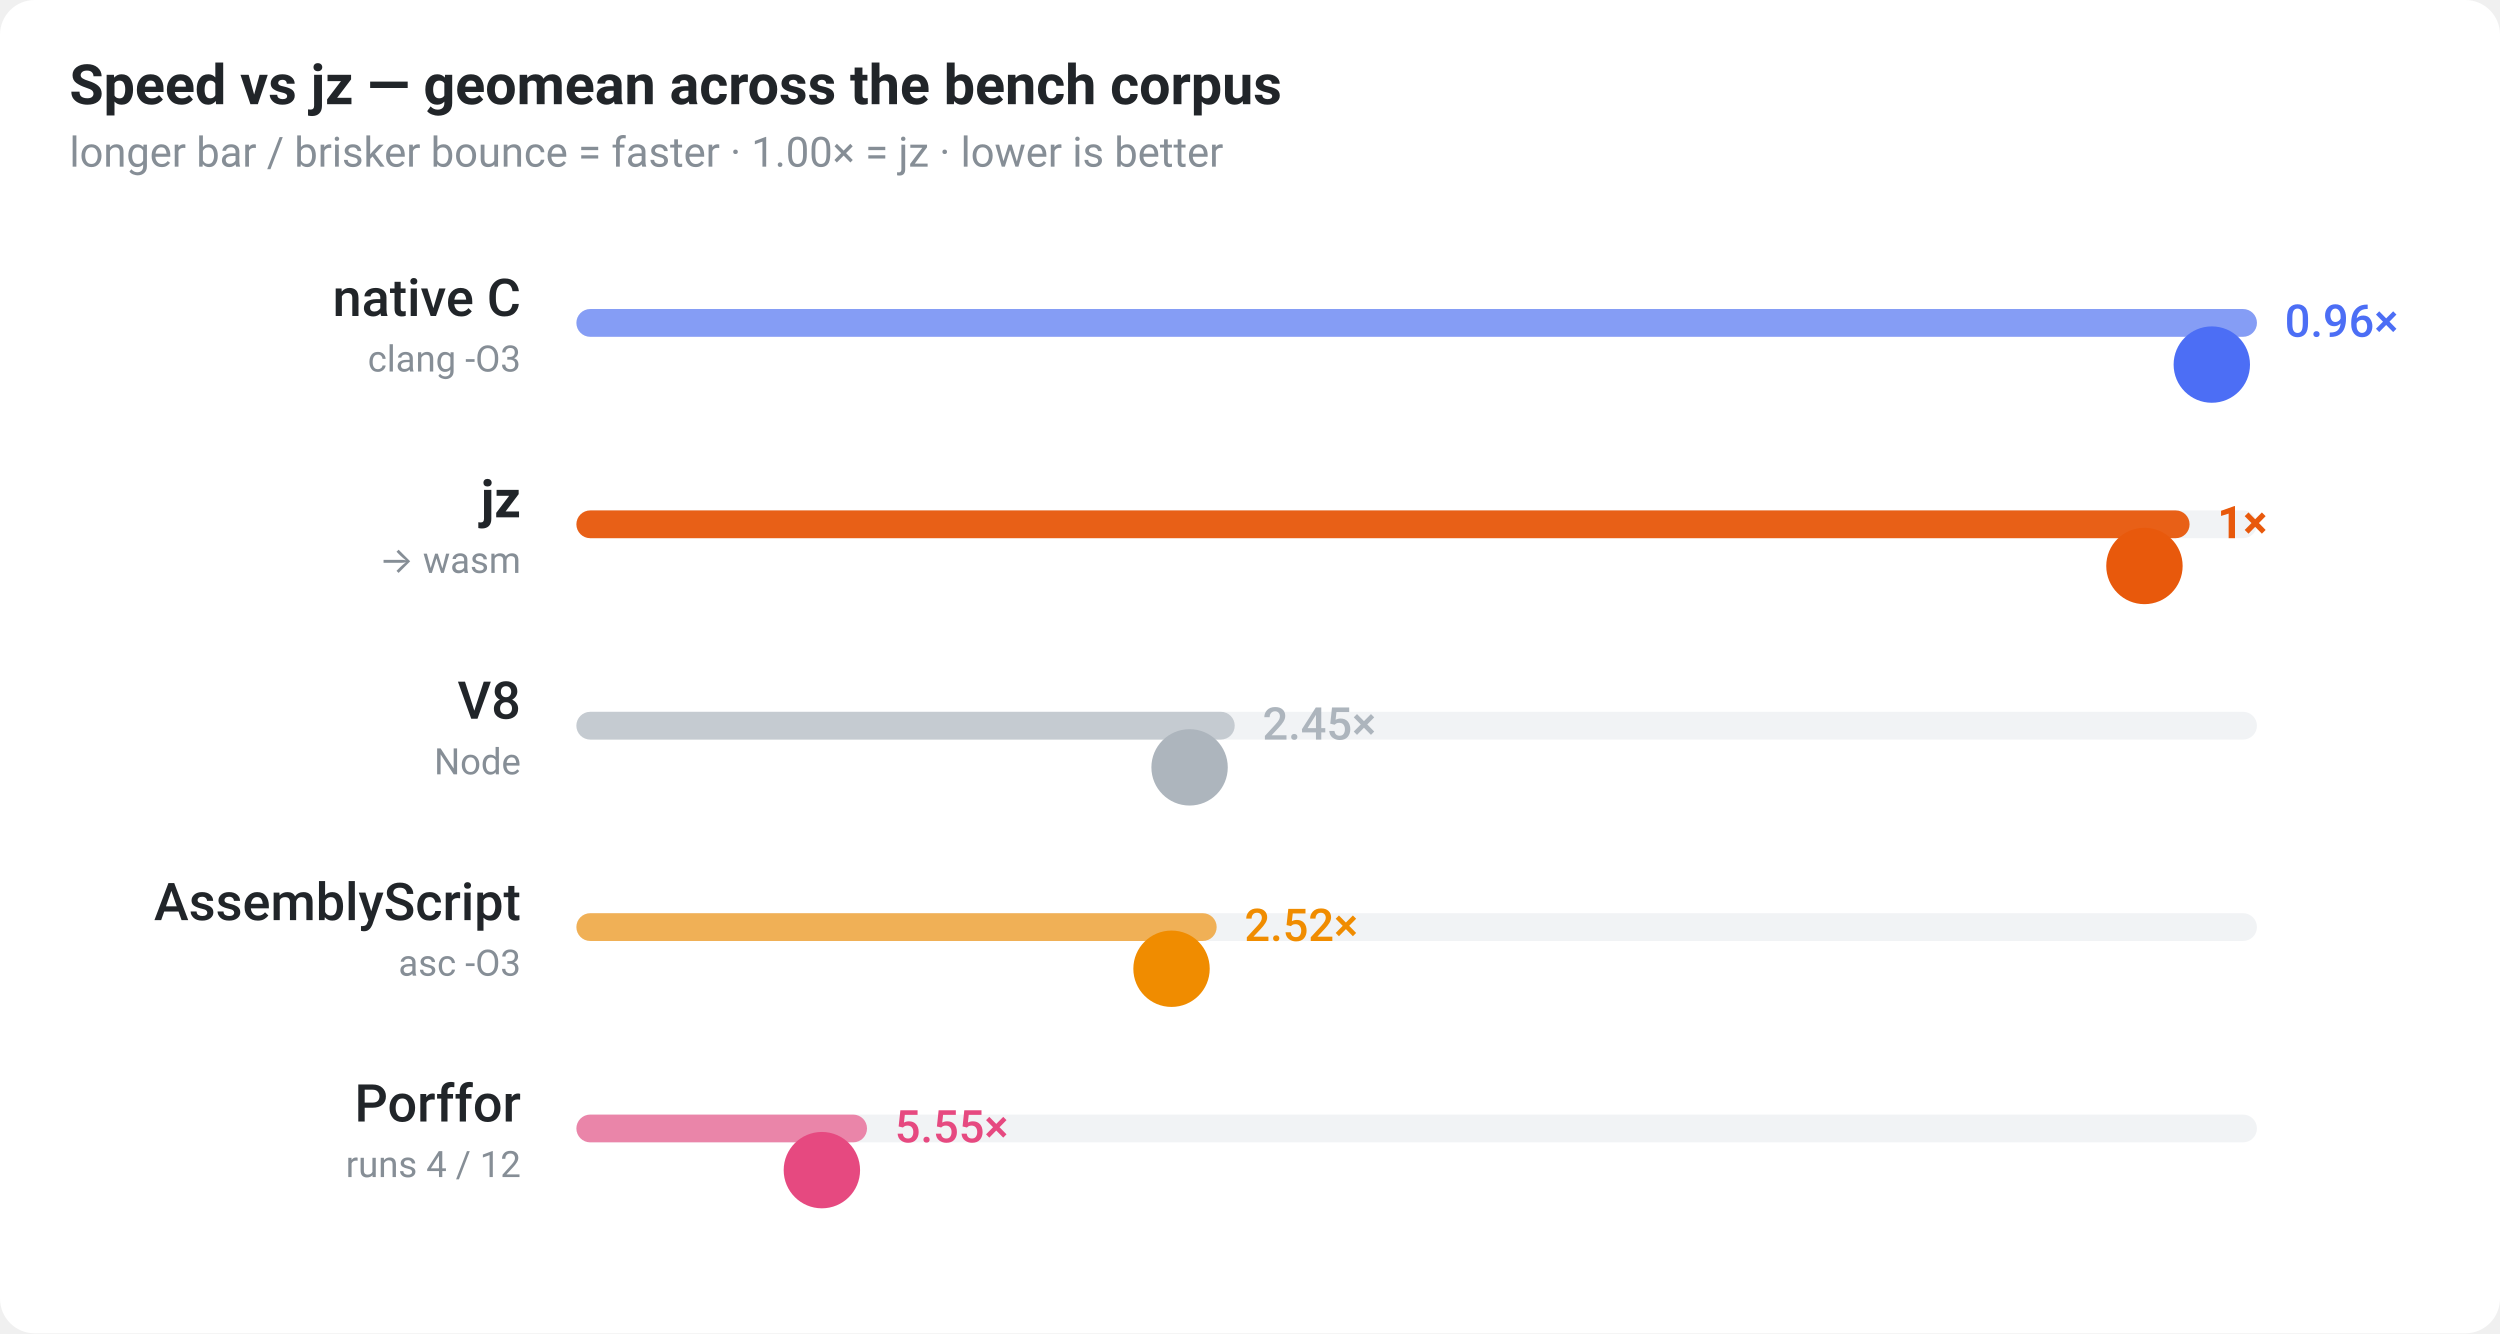
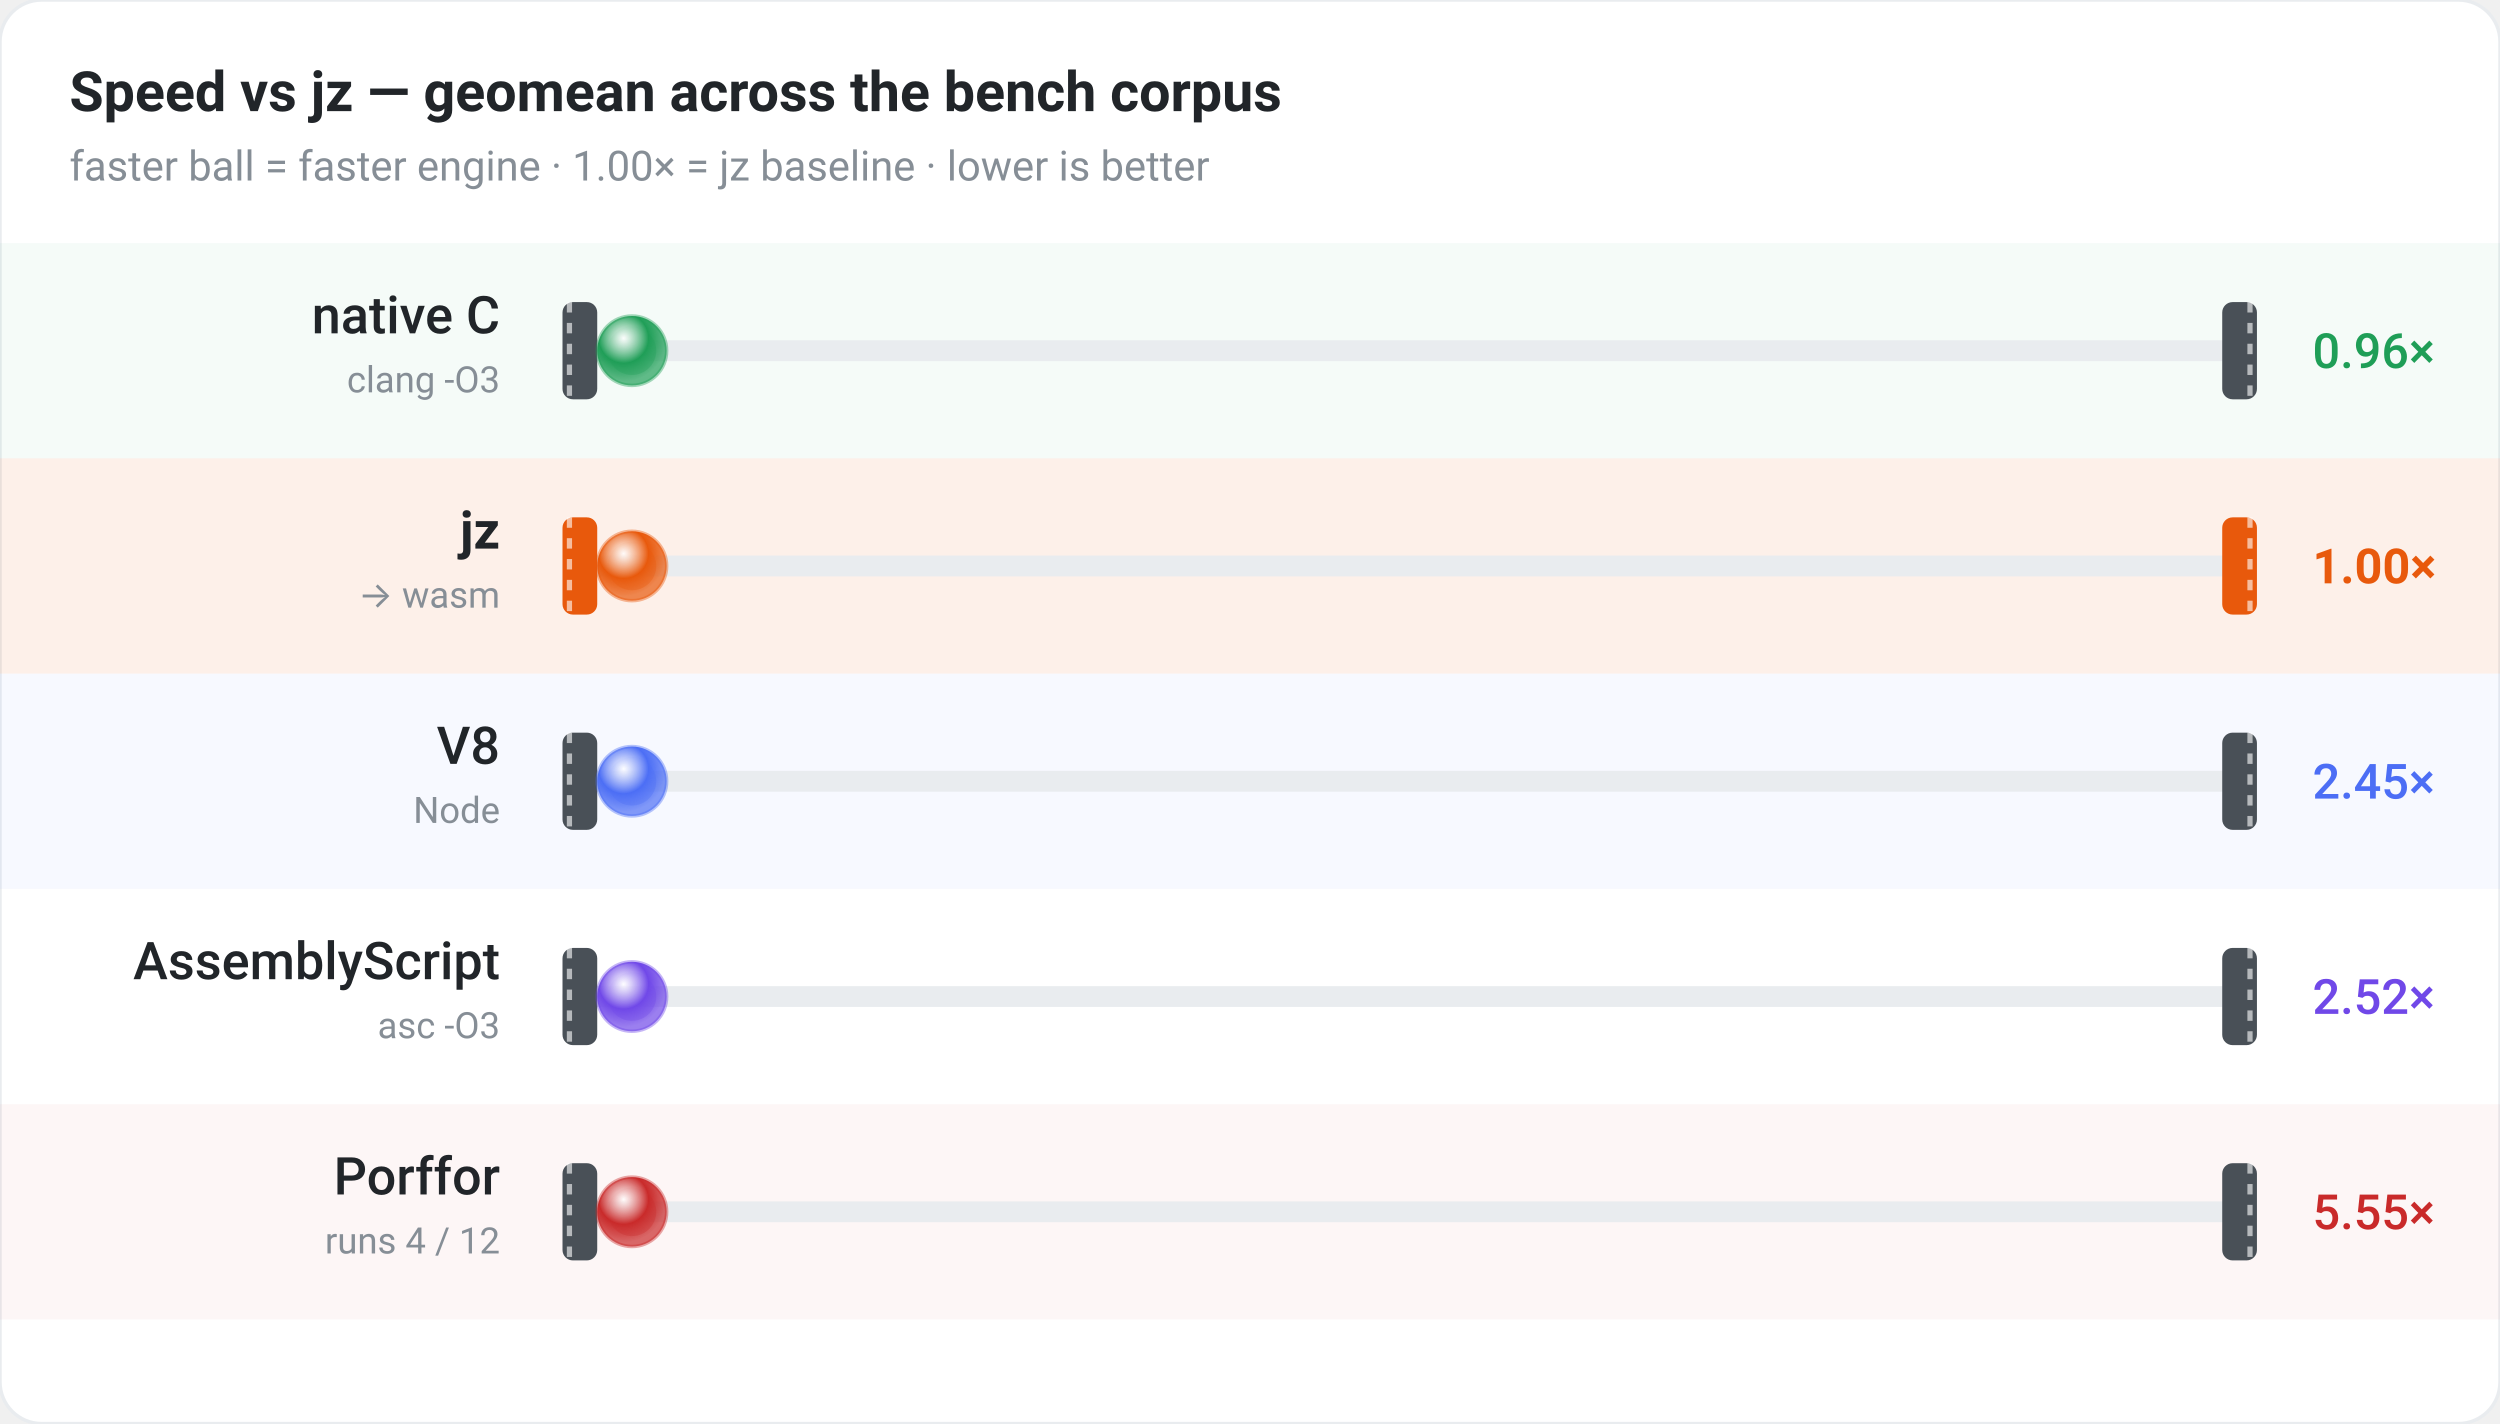
- <svg xmlns="http://www.w3.org/2000/svg" viewBox="0 0 720 384" width="720" height="384" role="img" aria-label="jz benchmark geomean">
-   <rect width="720" height="384" rx="10" fill="#ffffff" />
-   <text x="20" y="30" font-family="-apple-system,Segoe UI,Roboto,sans-serif" font-size="16" font-weight="700" fill="#212529">Speed vs jz — geomean across the bench corpus</text>
-   <text x="20" y="48" font-family="-apple-system,Segoe UI,Roboto,sans-serif" font-size="12" fill="#868e96">longer bar / brisker bounce = faster · 1.00× = jz · lower is better</text>
-   <g font-family="-apple-system,Segoe UI,Roboto,sans-serif">
-     <text x="150" y="91" text-anchor="end" font-size="15" font-weight="500" fill="#212529">native C</text>
-     <text x="150" y="107" text-anchor="end" font-size="10.5" fill="#868e96">clang -O3</text>
-     <rect x="166" y="89" width="484" height="8" rx="4" fill="#f1f3f5" />
-     <rect x="166" y="89" width="484.0" height="8" rx="4" fill="#4c6ef5" opacity="0.65" />
-     <circle cx="637.0" cy="105" r="11" fill="#4c6ef5">
-       <animate attributeName="cy" dur="0.48s" repeatCount="indefinite" keyTimes="0;0.5;1" values="105;71;105" calcMode="spline" keySplines="0.15 0.6 0.4 1;0.6 0 0.85 0.4" />
+ <svg xmlns="http://www.w3.org/2000/svg" viewBox="0 0 720 410" width="720" height="410" role="img" aria-label="jz benchmark — each ball bounces at a rate proportional to that engine's speed; jz is the 1.00× baseline">
+   <rect width="720" height="410" rx="12" fill="#ffffff" stroke="#e9ecef" stroke-width="1" />
+   <text x="20" y="32" font-family="-apple-system,BlinkMacSystemFont,'Segoe UI',Roboto,sans-serif" font-size="16" font-weight="700" fill="#212529">Speed vs jz — geomean across the bench corpus</text>
+   <text x="20" y="52" font-family="-apple-system,BlinkMacSystemFont,'Segoe UI',Roboto,sans-serif" font-size="12" fill="#868e96">faster ball = faster engine · 1.00× = jz baseline · lower is better</text>
+   <defs>
+     <radialGradient id="g0" cx="38%" cy="32%" r="62%">
+       <stop offset="0%" stop-color="#ffffff" stop-opacity="0.75" />
+       <stop offset="58%" stop-color="#1f9e57" />
+       <stop offset="100%" stop-color="#1f9e57" stop-opacity="0.7" />
+     </radialGradient>
+     <radialGradient id="t0" cx="38%" cy="32%" r="62%">
+       <stop offset="0%" stop-color="#ffffff" stop-opacity="0.3" />
+       <stop offset="100%" stop-color="#1f9e57" stop-opacity="0.32" />
+     </radialGradient>
+   </defs>
+   <g font-family="-apple-system,BlinkMacSystemFont,'Segoe UI',Roboto,sans-serif">
+     <rect x="0" y="70" width="720" height="62" fill="#1f9e57" opacity="0.045" />
+     <rect x="162" y="98" width="488" height="6" rx="3" fill="#e9ecef" />
+     <rect x="162" y="87" width="10" height="28" rx="3" fill="#495057" />
+     <line x1="164" y1="87" x2="164" y2="115" stroke="#fff" stroke-width="1.5" stroke-dasharray="3 3" opacity="0.6" />
+     <rect x="640" y="87" width="10" height="28" rx="3" fill="#495057" />
+     <line x1="648" y1="87" x2="648" y2="115" stroke="#fff" stroke-width="1.5" stroke-dasharray="3 3" opacity="0.6" />
+     <text x="144" y="96" text-anchor="end" font-size="15" font-weight="500" fill="#212529">native C</text>
+     <text x="144" y="113" text-anchor="end" font-size="10.5" fill="#868e96">clang -O3</text>
+     <text x="666" y="106" font-size="14" font-weight="500" fill="#1f9e57">0.96×</text>
+     <circle cx="182.0" cy="101" r="7" fill="url(#t0)">
+       <animate attributeName="cx" dur="1.92s" repeatCount="indefinite" keyTimes="0;0.5;1" values="182.0;630.0;182.0" calcMode="linear" begin="-1.632s" />
    </circle>
-     <text x="658.0" y="97" font-size="13" font-weight="500" fill="#4c6ef5">0.96×</text>
+     <circle cx="182.0" cy="101" r="10" fill="url(#g0)" stroke="#1f9e57" stroke-width="1" stroke-opacity="0.4">
+       <animate attributeName="cx" dur="1.92s" repeatCount="indefinite" keyTimes="0;0.5;1" values="182.0;630.0;182.0" calcMode="linear" begin="-0.000s" />
+     </circle>
  </g>
-   <g font-family="-apple-system,Segoe UI,Roboto,sans-serif">
-     <text x="150" y="149" text-anchor="end" font-size="15" font-weight="700" fill="#212529">jz</text>
-     <text x="150" y="165" text-anchor="end" font-size="10.5" fill="#868e96">→ wasm</text>
-     <rect x="166" y="147" width="484" height="8" rx="4" fill="#f1f3f5" />
-     <rect x="166" y="147" width="464.6" height="8" rx="4" fill="#e8590c" opacity="0.95" />
-     <circle cx="617.6" cy="163" r="11" fill="#e8590c">
-       <animate attributeName="cy" dur="0.5s" repeatCount="indefinite" keyTimes="0;0.5;1" values="163;129;163" calcMode="spline" keySplines="0.15 0.6 0.4 1;0.6 0 0.85 0.4" />
+   <defs>
+     <radialGradient id="g1" cx="38%" cy="32%" r="62%">
+       <stop offset="0%" stop-color="#ffffff" stop-opacity="0.75" />
+       <stop offset="58%" stop-color="#e8590c" />
+       <stop offset="100%" stop-color="#e8590c" stop-opacity="0.7" />
+     </radialGradient>
+     <radialGradient id="t1" cx="38%" cy="32%" r="62%">
+       <stop offset="0%" stop-color="#ffffff" stop-opacity="0.3" />
+       <stop offset="100%" stop-color="#e8590c" stop-opacity="0.32" />
+     </radialGradient>
+   </defs>
+   <g font-family="-apple-system,BlinkMacSystemFont,'Segoe UI',Roboto,sans-serif">
+     <rect x="0" y="132" width="720" height="62" fill="#e8590c" opacity="0.09" />
+     <rect x="162" y="160" width="488" height="6" rx="3" fill="#e9ecef" />
+     <rect x="162" y="149" width="10" height="28" rx="3" fill="#e8590c" />
+     <line x1="164" y1="149" x2="164" y2="177" stroke="#fff" stroke-width="1.5" stroke-dasharray="3 3" opacity="0.6" />
+     <rect x="640" y="149" width="10" height="28" rx="3" fill="#e8590c" />
+     <line x1="648" y1="149" x2="648" y2="177" stroke="#fff" stroke-width="1.5" stroke-dasharray="3 3" opacity="0.6" />
+     <text x="144" y="158" text-anchor="end" font-size="15" font-weight="700" fill="#212529">jz</text>
+     <text x="144" y="175" text-anchor="end" font-size="10.5" fill="#868e96">→ wasm</text>
+     <text x="666" y="168" font-size="14" font-weight="700" fill="#e8590c">1.00×</text>
+     <circle cx="182.0" cy="163" r="7" fill="url(#t1)">
+       <animate attributeName="cx" dur="2s" repeatCount="indefinite" keyTimes="0;0.5;1" values="182.0;630.0;182.0" calcMode="linear" begin="-2.070s" />
    </circle>
-     <text x="638.6" y="155" font-size="13" font-weight="700" fill="#e8590c">1×</text>
+     <circle cx="182.0" cy="163" r="10" fill="url(#g1)" stroke="#e8590c" stroke-width="1" stroke-opacity="0.4">
+       <animate attributeName="cx" dur="2s" repeatCount="indefinite" keyTimes="0;0.5;1" values="182.0;630.0;182.0" calcMode="linear" begin="-0.370s" />
+     </circle>
  </g>
-   <g font-family="-apple-system,Segoe UI,Roboto,sans-serif">
-     <text x="150" y="207" text-anchor="end" font-size="15" font-weight="500" fill="#212529">V8</text>
-     <text x="150" y="223" text-anchor="end" font-size="10.5" fill="#868e96">Node</text>
-     <rect x="166" y="205" width="484" height="8" rx="4" fill="#f1f3f5" />
-     <rect x="166" y="205" width="189.6" height="8" rx="4" fill="#adb5bd" opacity="0.65" />
-     <circle cx="342.6" cy="221" r="11" fill="#adb5bd">
-       <animate attributeName="cy" dur="1.225s" repeatCount="indefinite" keyTimes="0;0.5;1" values="221;187;221" calcMode="spline" keySplines="0.15 0.6 0.4 1;0.6 0 0.85 0.4" />
+   <defs>
+     <radialGradient id="g2" cx="38%" cy="32%" r="62%">
+       <stop offset="0%" stop-color="#ffffff" stop-opacity="0.75" />
+       <stop offset="58%" stop-color="#4c6ef5" />
+       <stop offset="100%" stop-color="#4c6ef5" stop-opacity="0.7" />
+     </radialGradient>
+     <radialGradient id="t2" cx="38%" cy="32%" r="62%">
+       <stop offset="0%" stop-color="#ffffff" stop-opacity="0.3" />
+       <stop offset="100%" stop-color="#4c6ef5" stop-opacity="0.32" />
+     </radialGradient>
+   </defs>
+   <g font-family="-apple-system,BlinkMacSystemFont,'Segoe UI',Roboto,sans-serif">
+     <rect x="0" y="194" width="720" height="62" fill="#4c6ef5" opacity="0.045" />
+     <rect x="162" y="222" width="488" height="6" rx="3" fill="#e9ecef" />
+     <rect x="162" y="211" width="10" height="28" rx="3" fill="#495057" />
+     <line x1="164" y1="211" x2="164" y2="239" stroke="#fff" stroke-width="1.5" stroke-dasharray="3 3" opacity="0.6" />
+     <rect x="640" y="211" width="10" height="28" rx="3" fill="#495057" />
+     <line x1="648" y1="211" x2="648" y2="239" stroke="#fff" stroke-width="1.5" stroke-dasharray="3 3" opacity="0.6" />
+     <text x="144" y="220" text-anchor="end" font-size="15" font-weight="500" fill="#212529">V8</text>
+     <text x="144" y="237" text-anchor="end" font-size="10.5" fill="#868e96">Node</text>
+     <text x="666" y="230" font-size="14" font-weight="500" fill="#4c6ef5">2.45×</text>
+     <circle cx="182.0" cy="225" r="7" fill="url(#t2)">
+       <animate attributeName="cx" dur="4.9s" repeatCount="indefinite" keyTimes="0;0.5;1" values="182.0;630.0;182.0" calcMode="linear" begin="-4.905s" />
    </circle>
-     <text x="363.6" y="213" font-size="13" font-weight="500" fill="#adb5bd">2.45×</text>
+     <circle cx="182.0" cy="225" r="10" fill="url(#g2)" stroke="#4c6ef5" stroke-width="1" stroke-opacity="0.4">
+       <animate attributeName="cx" dur="4.9s" repeatCount="indefinite" keyTimes="0;0.5;1" values="182.0;630.0;182.0" calcMode="linear" begin="-0.740s" />
+     </circle>
  </g>
-   <g font-family="-apple-system,Segoe UI,Roboto,sans-serif">
-     <text x="150" y="265" text-anchor="end" font-size="15" font-weight="500" fill="#212529">AssemblyScript</text>
-     <text x="150" y="281" text-anchor="end" font-size="10.5" fill="#868e96">asc -O3</text>
-     <rect x="166" y="263" width="484" height="8" rx="4" fill="#f1f3f5" />
-     <rect x="166" y="263" width="184.4" height="8" rx="4" fill="#f08c00" opacity="0.65" />
-     <circle cx="337.4" cy="279" r="11" fill="#f08c00">
-       <animate attributeName="cy" dur="1.26s" repeatCount="indefinite" keyTimes="0;0.5;1" values="279;245;279" calcMode="spline" keySplines="0.15 0.6 0.4 1;0.6 0 0.85 0.4" />
+   <defs>
+     <radialGradient id="g3" cx="38%" cy="32%" r="62%">
+       <stop offset="0%" stop-color="#ffffff" stop-opacity="0.75" />
+       <stop offset="58%" stop-color="#7048e8" />
+       <stop offset="100%" stop-color="#7048e8" stop-opacity="0.7" />
+     </radialGradient>
+     <radialGradient id="t3" cx="38%" cy="32%" r="62%">
+       <stop offset="0%" stop-color="#ffffff" stop-opacity="0.3" />
+       <stop offset="100%" stop-color="#7048e8" stop-opacity="0.32" />
+     </radialGradient>
+   </defs>
+   <g font-family="-apple-system,BlinkMacSystemFont,'Segoe UI',Roboto,sans-serif">
+     <rect x="0" y="256" width="720" height="62" fill="#7048e8" opacity="0" />
+     <rect x="162" y="284" width="488" height="6" rx="3" fill="#e9ecef" />
+     <rect x="162" y="273" width="10" height="28" rx="3" fill="#495057" />
+     <line x1="164" y1="273" x2="164" y2="301" stroke="#fff" stroke-width="1.5" stroke-dasharray="3 3" opacity="0.6" />
+     <rect x="640" y="273" width="10" height="28" rx="3" fill="#495057" />
+     <line x1="648" y1="273" x2="648" y2="301" stroke="#fff" stroke-width="1.5" stroke-dasharray="3 3" opacity="0.6" />
+     <text x="144" y="282" text-anchor="end" font-size="15" font-weight="500" fill="#212529">AssemblyScript</text>
+     <text x="144" y="299" text-anchor="end" font-size="10.5" fill="#868e96">asc -O3</text>
+     <text x="666" y="292" font-size="14" font-weight="500" fill="#7048e8">2.52×</text>
+     <circle cx="182.0" cy="287" r="7" fill="url(#t3)">
+       <animate attributeName="cx" dur="5.04s" repeatCount="indefinite" keyTimes="0;0.5;1" values="182.0;630.0;182.0" calcMode="linear" begin="-5.394s" />
    </circle>
-     <text x="358.4" y="271" font-size="13" font-weight="500" fill="#f08c00">2.52×</text>
+     <circle cx="182.0" cy="287" r="10" fill="url(#g3)" stroke="#7048e8" stroke-width="1" stroke-opacity="0.4">
+       <animate attributeName="cx" dur="5.04s" repeatCount="indefinite" keyTimes="0;0.5;1" values="182.0;630.0;182.0" calcMode="linear" begin="-1.110s" />
+     </circle>
  </g>
-   <g font-family="-apple-system,Segoe UI,Roboto,sans-serif">
-     <text x="150" y="323" text-anchor="end" font-size="15" font-weight="500" fill="#212529">Porffor</text>
-     <text x="150" y="339" text-anchor="end" font-size="10.5" fill="#868e96">runs 4 / 12</text>
-     <rect x="166" y="321" width="484" height="8" rx="4" fill="#f1f3f5" />
-     <rect x="166" y="321" width="83.7" height="8" rx="4" fill="#e64980" opacity="0.65" />
-     <circle cx="236.7" cy="337" r="11" fill="#e64980">
-       <animate attributeName="cy" dur="2.6s" repeatCount="indefinite" keyTimes="0;0.5;1" values="337;303;337" calcMode="spline" keySplines="0.15 0.6 0.4 1;0.6 0 0.85 0.4" />
+   <defs>
+     <radialGradient id="g4" cx="38%" cy="32%" r="62%">
+       <stop offset="0%" stop-color="#ffffff" stop-opacity="0.75" />
+       <stop offset="58%" stop-color="#c92a2a" />
+       <stop offset="100%" stop-color="#c92a2a" stop-opacity="0.7" />
+     </radialGradient>
+     <radialGradient id="t4" cx="38%" cy="32%" r="62%">
+       <stop offset="0%" stop-color="#ffffff" stop-opacity="0.3" />
+       <stop offset="100%" stop-color="#c92a2a" stop-opacity="0.32" />
+     </radialGradient>
+   </defs>
+   <g font-family="-apple-system,BlinkMacSystemFont,'Segoe UI',Roboto,sans-serif">
+     <rect x="0" y="318" width="720" height="62" fill="#c92a2a" opacity="0.045" />
+     <rect x="162" y="346" width="488" height="6" rx="3" fill="#e9ecef" />
+     <rect x="162" y="335" width="10" height="28" rx="3" fill="#495057" />
+     <line x1="164" y1="335" x2="164" y2="363" stroke="#fff" stroke-width="1.5" stroke-dasharray="3 3" opacity="0.6" />
+     <rect x="640" y="335" width="10" height="28" rx="3" fill="#495057" />
+     <line x1="648" y1="335" x2="648" y2="363" stroke="#fff" stroke-width="1.5" stroke-dasharray="3 3" opacity="0.6" />
+     <text x="144" y="344" text-anchor="end" font-size="15" font-weight="500" fill="#212529">Porffor</text>
+     <text x="144" y="361" text-anchor="end" font-size="10.5" fill="#868e96">runs 4 / 12</text>
+     <text x="666" y="354" font-size="14" font-weight="500" fill="#c92a2a">5.55×</text>
+     <circle cx="182.0" cy="349" r="7" fill="url(#t4)">
+       <animate attributeName="cx" dur="7.5s" repeatCount="indefinite" keyTimes="0;0.5;1" values="182.0;630.0;182.0" calcMode="linear" begin="-7.855s" />
    </circle>
-     <text x="257.7" y="329" font-size="13" font-weight="500" fill="#e64980">5.55×</text>
+     <circle cx="182.0" cy="349" r="10" fill="url(#g4)" stroke="#c92a2a" stroke-width="1" stroke-opacity="0.4">
+       <animate attributeName="cx" dur="7.5s" repeatCount="indefinite" keyTimes="0;0.5;1" values="182.0;630.0;182.0" calcMode="linear" begin="-1.480s" />
+     </circle>
  </g>
</svg>
